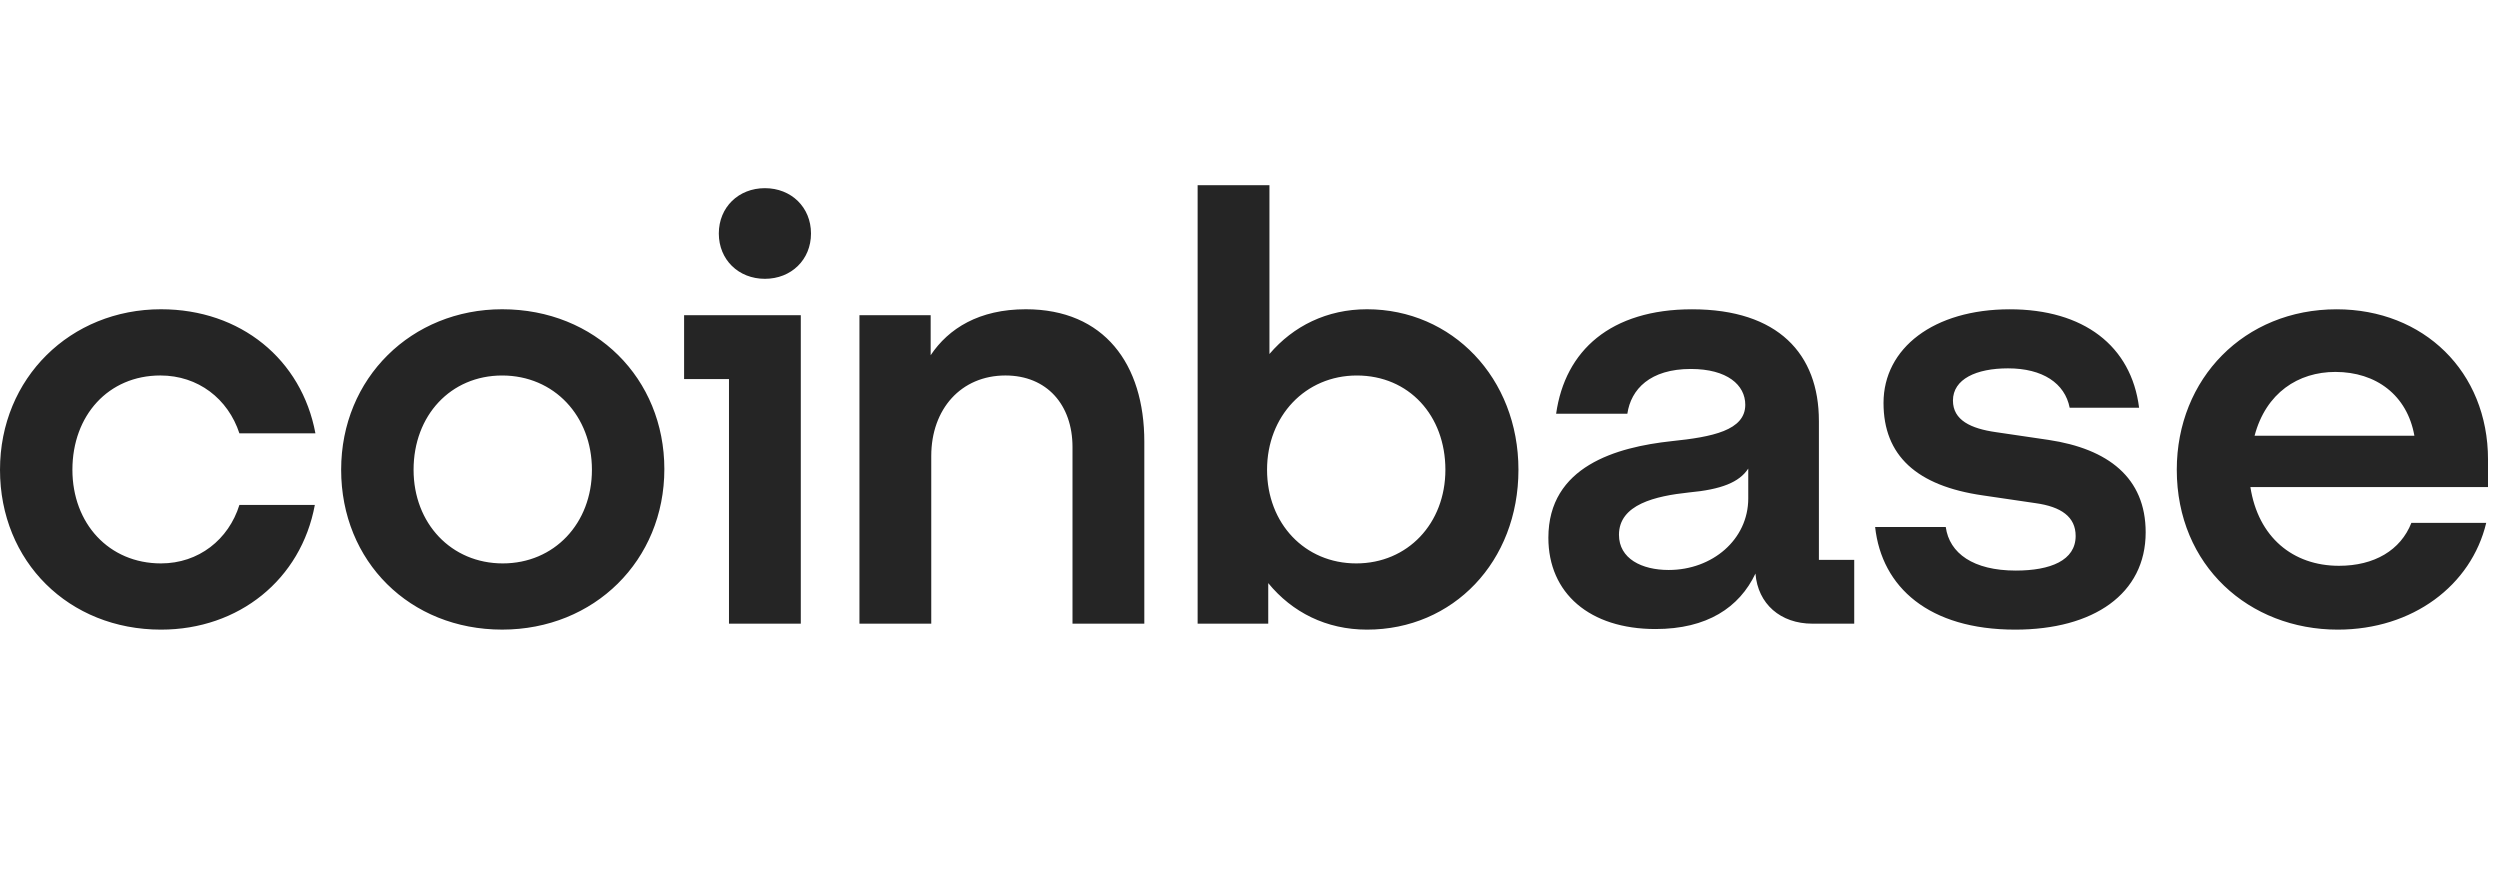
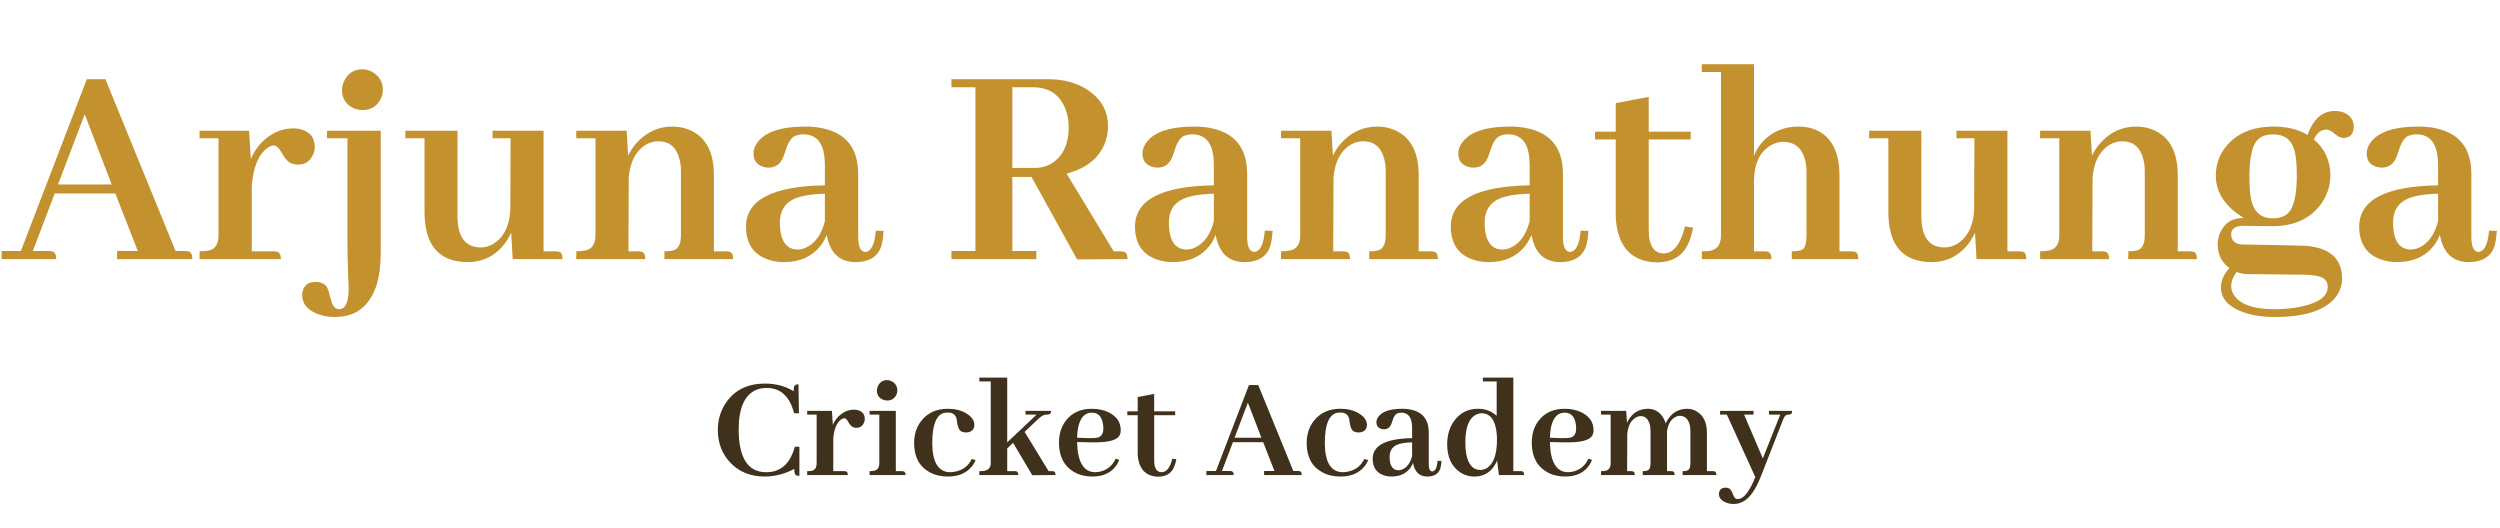
- <svg xmlns="http://www.w3.org/2000/svg" width="135" height="48" viewBox="0 0 135 48" fill="none">
-   <path d="M27.116 16.7C22.235 16.7 18.422 20.405 18.422 25.365C18.422 30.325 22.139 33.999 27.116 33.999C32.093 33.999 35.875 30.262 35.875 25.334C35.875 20.437 32.158 16.7 27.116 16.7ZM27.149 30.424C24.369 30.424 22.333 28.266 22.333 25.367C22.333 22.435 24.337 20.277 27.116 20.277C29.928 20.277 31.964 22.468 31.964 25.367C31.964 28.266 29.928 30.424 27.149 30.424ZM36.941 20.47H39.365V33.678H43.243V17.022H36.941V20.47ZM8.661 20.276C10.698 20.276 12.314 21.532 12.928 23.401H17.033C16.289 19.407 12.992 16.7 8.694 16.7C3.814 16.7 0 20.405 0 25.367C0 30.328 3.717 34 8.694 34C12.896 34 16.257 31.294 17.001 27.267H12.928C12.346 29.135 10.73 30.424 8.693 30.424C5.881 30.424 3.91 28.266 3.91 25.367C3.911 22.435 5.85 20.276 8.661 20.276ZM110.63 23.756L107.786 23.337C106.429 23.145 105.459 22.693 105.459 21.63C105.459 20.47 106.72 19.891 108.432 19.891C110.307 19.891 111.503 20.696 111.762 22.017H115.511C115.09 18.666 112.504 16.702 108.53 16.702C104.425 16.702 101.71 18.796 101.71 21.759C101.71 24.593 103.488 26.237 107.075 26.752L109.919 27.17C111.309 27.363 112.085 27.912 112.085 28.942C112.085 30.263 110.728 30.811 108.853 30.811C106.558 30.811 105.265 29.877 105.071 28.459H101.257C101.614 31.713 104.166 34 108.82 34C113.055 34 115.866 32.067 115.866 28.748C115.866 25.785 113.83 24.238 110.63 23.756ZM41.304 10.161C39.882 10.161 38.816 11.191 38.816 12.609C38.816 14.026 39.881 15.056 41.304 15.056C42.726 15.056 43.794 14.026 43.794 12.609C43.794 11.191 42.726 10.161 41.304 10.161ZM98.22 22.725C98.22 19.117 96.022 16.702 91.368 16.702C86.973 16.702 84.516 18.925 84.031 22.34H87.877C88.071 21.019 89.106 19.924 91.303 19.924C93.276 19.924 94.245 20.793 94.245 21.857C94.245 23.242 92.467 23.596 90.269 23.822C87.296 24.143 83.612 25.174 83.612 29.04C83.612 32.036 85.842 33.968 89.397 33.968C92.177 33.968 93.922 32.809 94.795 30.972C94.924 32.615 96.153 33.678 97.866 33.678H100.128V30.232H98.221V22.725H98.22ZM94.406 26.913C94.406 29.136 92.467 30.779 90.107 30.779C88.652 30.779 87.424 30.167 87.424 28.879C87.424 27.236 89.396 26.785 91.206 26.592C92.951 26.431 93.921 26.045 94.406 25.303V26.913ZM73.818 16.7C71.652 16.7 69.843 17.603 68.55 19.116V10H64.672V33.678H68.485V31.488C69.778 33.066 71.621 34 73.818 34C78.472 34 81.996 30.328 81.996 25.367C81.996 20.405 78.408 16.7 73.818 16.7ZM73.237 30.424C70.457 30.424 68.421 28.266 68.421 25.367C68.421 22.468 70.489 20.277 73.268 20.277C76.081 20.277 78.051 22.436 78.051 25.367C78.051 28.266 76.016 30.424 73.237 30.424ZM55.395 16.7C52.875 16.7 51.226 17.731 50.256 19.181V17.022H46.41V33.677H50.288V24.625C50.288 22.08 51.904 20.276 54.295 20.276C56.526 20.276 57.915 21.854 57.915 24.142V33.678H61.793V23.853C61.795 19.664 59.63 16.7 55.395 16.7ZM134.353 24.819C134.353 20.052 130.863 16.702 126.176 16.702C121.199 16.702 117.546 20.438 117.546 25.367C117.546 30.553 121.457 34 126.241 34C130.281 34 133.448 31.616 134.256 28.234H130.215C129.633 29.716 128.211 30.553 126.304 30.553C123.815 30.553 121.94 29.007 121.521 26.301H134.352V24.819H134.353ZM121.747 23.53C122.362 21.21 124.107 20.084 126.111 20.084C128.309 20.084 129.99 21.34 130.377 23.53H121.747Z" fill="#252525" />
+ <svg xmlns="http://www.w3.org/2000/svg" width="521" height="110" viewBox="0 0 521 110" fill="none">
+   <path d="M40.094 54H24.406V52.312H28.719L24.031 40.312H11.406L6.844 52.312H10.156C10.406 52.312 10.635 52.333 10.844 52.375C11.427 52.5 11.719 53.042 11.719 54H0.344V52.312H4.344L18.094 16.5H21.969L36.594 52.312H38.531C38.823 52.312 39.052 52.333 39.219 52.375C39.802 52.5 40.094 53.042 40.094 54ZM23.281 38.438L17.656 23.812L12.094 38.438H23.281ZM57.031 52.375C57.24 52.375 57.427 52.396 57.594 52.438C58.219 52.521 58.531 53.042 58.531 54H41.594V52.375C42.427 52.375 43.115 52.312 43.656 52.188C44.906 51.854 45.531 50.792 45.531 49V28.812H41.594V27.25H51.906L52.281 33.125C52.781 31.917 53.469 30.833 54.344 29.875C56.344 27.792 58.615 26.75 61.156 26.75C61.656 26.75 62.156 26.812 62.656 26.938C64.615 27.438 65.594 28.688 65.594 30.688C65.594 31.188 65.49 31.667 65.281 32.125C64.656 33.583 63.594 34.312 62.094 34.312C61.677 34.312 61.281 34.25 60.906 34.125C60.115 33.875 59.365 33.083 58.656 31.75C58.115 30.792 57.573 30.312 57.031 30.312C56.698 30.312 56.302 30.458 55.844 30.75C53.885 32.125 52.76 34.812 52.469 38.812V52.375H57.031ZM79.781 18.75C79.781 19.458 79.615 20.125 79.281 20.75C78.49 22.208 77.24 22.938 75.531 22.938C74.865 22.938 74.219 22.792 73.594 22.5C72.052 21.75 71.281 20.5 71.281 18.75C71.281 18.083 71.448 17.417 71.781 16.75C72.573 15.208 73.823 14.438 75.531 14.438C76.198 14.438 76.844 14.604 77.469 14.938C79.01 15.771 79.781 17.042 79.781 18.75ZM68.156 27.25H79.344V52.75C79.344 55.292 79.052 57.521 78.469 59.438C77.01 63.854 74.115 66.062 69.781 66.062C68.323 66.062 67.031 65.812 65.906 65.312C63.948 64.479 62.969 63.188 62.969 61.438C62.969 61.188 63.01 60.917 63.094 60.625C63.427 59.375 64.323 58.75 65.781 58.75C66.781 58.75 67.552 59.083 68.094 59.75C68.302 60.083 68.615 61.042 69.031 62.625C69.323 63.833 69.885 64.438 70.719 64.438C71.969 64.396 72.615 63.062 72.656 60.438C72.656 59.854 72.615 58.688 72.531 56.938C72.448 54.229 72.406 52.167 72.406 50.75V28.812H68.156V27.25ZM115.719 52.375C115.969 52.375 116.198 52.396 116.406 52.438C116.948 52.521 117.219 53.042 117.219 54H106.844L106.531 48.5C106.24 49.125 105.885 49.75 105.469 50.375C103.469 53.208 100.781 54.625 97.406 54.625C91.49 54.583 88.51 51.125 88.469 44.25V28.812H84.469V27.25H95.344V45.25C95.344 45.792 95.385 46.333 95.469 46.875C95.885 50 97.469 51.562 100.219 51.562C101.052 51.562 101.885 51.333 102.719 50.875C104.927 49.542 106.135 47.208 106.344 43.875L106.406 28.812H102.656V27.25H113.281V52.375H115.719ZM132.906 52.375C133.156 52.375 133.406 52.396 133.656 52.438C134.198 52.562 134.469 53.083 134.469 54H120.094V52.375C120.844 52.375 121.49 52.312 122.031 52.188C123.406 51.896 124.094 50.833 124.094 49V28.812H120.094V27.25H130.594L130.906 32.438C131.323 31.562 131.865 30.729 132.531 29.938C134.615 27.562 137.156 26.375 140.156 26.375C141.406 26.375 142.573 26.604 143.656 27.062C147.073 28.479 148.781 31.646 148.781 36.562V52.375H151.219C151.469 52.375 151.719 52.396 151.969 52.438C152.51 52.562 152.781 53.083 152.781 54H138.469V52.375C139.344 52.375 140.01 52.292 140.469 52.125C141.427 51.792 141.906 50.75 141.906 49V35.625C141.906 34.708 141.802 33.875 141.594 33.125C140.969 30.667 139.49 29.438 137.156 29.438C136.365 29.438 135.573 29.646 134.781 30.062C132.573 31.312 131.323 33.604 131.031 36.938L130.969 52.375H132.906ZM178.219 54.625C174.927 54.583 172.948 52.688 172.281 48.938C171.99 49.688 171.594 50.417 171.094 51.125C169.26 53.458 166.698 54.625 163.406 54.625C162.24 54.625 161.156 54.458 160.156 54.125C157.031 53.083 155.469 50.771 155.469 47.188C155.51 41.646 160.99 38.792 171.906 38.625V34.625C171.906 33.833 171.865 33.104 171.781 32.438C171.365 29.479 169.906 28 167.406 28C166.74 28 166.135 28.125 165.594 28.375C164.802 28.792 164.156 29.854 163.656 31.562C163.49 32.062 163.365 32.417 163.281 32.625C162.698 34.167 161.656 34.938 160.156 34.938C159.781 34.938 159.406 34.875 159.031 34.75C157.698 34.333 157.031 33.417 157.031 32C157.031 31.25 157.26 30.542 157.719 29.875C159.26 27.542 162.656 26.375 167.906 26.375C169.073 26.375 170.177 26.479 171.219 26.688C176.302 27.688 178.844 30.875 178.844 36.25V49.375C178.844 51.375 179.323 52.417 180.281 52.5C181.531 52.458 182.281 50.979 182.531 48.062L184.156 48.125C184.073 49.292 183.927 50.292 183.719 51.125C183.01 53.458 181.177 54.625 178.219 54.625ZM166.281 52C166.781 52 167.323 51.875 167.906 51.625C169.865 50.75 171.198 48.896 171.906 46.062V40.375C169.823 40.417 168.115 40.625 166.781 41C163.948 41.75 162.531 43.542 162.531 46.375C162.531 46.583 162.531 46.792 162.531 47C162.698 50.333 163.948 52 166.281 52ZM215.969 54H198.281V52.312H203.281V18.188H198.281V16.5H218.406C221.698 16.5 224.49 17.271 226.781 18.812C229.531 20.688 230.906 23.188 230.906 26.312C230.906 27.354 230.74 28.396 230.406 29.438C229.24 32.812 226.531 35.062 222.281 36.188L232.094 52.375H233.406C233.656 52.375 233.906 52.396 234.156 52.438C234.698 52.562 234.969 53.083 234.969 54L224.469 54.062L214.969 36.875H210.969V52.312H215.969V54ZM215.281 18.188H210.969V35H215.656C217.115 35 218.406 34.604 219.531 33.812C221.656 32.271 222.719 29.833 222.719 26.5C222.719 25.208 222.51 24 222.094 22.875C220.927 19.75 218.656 18.188 215.281 18.188ZM259.281 54.625C255.99 54.583 254.01 52.688 253.344 48.938C253.052 49.688 252.656 50.417 252.156 51.125C250.323 53.458 247.76 54.625 244.469 54.625C243.302 54.625 242.219 54.458 241.219 54.125C238.094 53.083 236.531 50.771 236.531 47.188C236.573 41.646 242.052 38.792 252.969 38.625V34.625C252.969 33.833 252.927 33.104 252.844 32.438C252.427 29.479 250.969 28 248.469 28C247.802 28 247.198 28.125 246.656 28.375C245.865 28.792 245.219 29.854 244.719 31.562C244.552 32.062 244.427 32.417 244.344 32.625C243.76 34.167 242.719 34.938 241.219 34.938C240.844 34.938 240.469 34.875 240.094 34.75C238.76 34.333 238.094 33.417 238.094 32C238.094 31.25 238.323 30.542 238.781 29.875C240.323 27.542 243.719 26.375 248.969 26.375C250.135 26.375 251.24 26.479 252.281 26.688C257.365 27.688 259.906 30.875 259.906 36.25V49.375C259.906 51.375 260.385 52.417 261.344 52.5C262.594 52.458 263.344 50.979 263.594 48.062L265.219 48.125C265.135 49.292 264.99 50.292 264.781 51.125C264.073 53.458 262.24 54.625 259.281 54.625ZM247.344 52C247.844 52 248.385 51.875 248.969 51.625C250.927 50.75 252.26 48.896 252.969 46.062V40.375C250.885 40.417 249.177 40.625 247.844 41C245.01 41.75 243.594 43.542 243.594 46.375C243.594 46.583 243.594 46.792 243.594 47C243.76 50.333 245.01 52 247.344 52ZM279.781 52.375C280.031 52.375 280.281 52.396 280.531 52.438C281.073 52.562 281.344 53.083 281.344 54H266.969V52.375C267.719 52.375 268.365 52.312 268.906 52.188C270.281 51.896 270.969 50.833 270.969 49V28.812H266.969V27.25H277.469L277.781 32.438C278.198 31.562 278.74 30.729 279.406 29.938C281.49 27.562 284.031 26.375 287.031 26.375C288.281 26.375 289.448 26.604 290.531 27.062C293.948 28.479 295.656 31.646 295.656 36.562V52.375H298.094C298.344 52.375 298.594 52.396 298.844 52.438C299.385 52.562 299.656 53.083 299.656 54H285.344V52.375C286.219 52.375 286.885 52.292 287.344 52.125C288.302 51.792 288.781 50.75 288.781 49V35.625C288.781 34.708 288.677 33.875 288.469 33.125C287.844 30.667 286.365 29.438 284.031 29.438C283.24 29.438 282.448 29.646 281.656 30.062C279.448 31.312 278.198 33.604 277.906 36.938L277.844 52.375H279.781ZM325.094 54.625C321.802 54.583 319.823 52.688 319.156 48.938C318.865 49.688 318.469 50.417 317.969 51.125C316.135 53.458 313.573 54.625 310.281 54.625C309.115 54.625 308.031 54.458 307.031 54.125C303.906 53.083 302.344 50.771 302.344 47.188C302.385 41.646 307.865 38.792 318.781 38.625V34.625C318.781 33.833 318.74 33.104 318.656 32.438C318.24 29.479 316.781 28 314.281 28C313.615 28 313.01 28.125 312.469 28.375C311.677 28.792 311.031 29.854 310.531 31.562C310.365 32.062 310.24 32.417 310.156 32.625C309.573 34.167 308.531 34.938 307.031 34.938C306.656 34.938 306.281 34.875 305.906 34.75C304.573 34.333 303.906 33.417 303.906 32C303.906 31.25 304.135 30.542 304.594 29.875C306.135 27.542 309.531 26.375 314.781 26.375C315.948 26.375 317.052 26.479 318.094 26.688C323.177 27.688 325.719 30.875 325.719 36.25V49.375C325.719 51.375 326.198 52.417 327.156 52.5C328.406 52.458 329.156 50.979 329.406 48.062L331.031 48.125C330.948 49.292 330.802 50.292 330.594 51.125C329.885 53.458 328.052 54.625 325.094 54.625ZM313.156 52C313.656 52 314.198 51.875 314.781 51.625C316.74 50.75 318.073 48.896 318.781 46.062V40.375C316.698 40.417 314.99 40.625 313.656 41C310.823 41.75 309.406 43.542 309.406 46.375C309.406 46.583 309.406 46.792 309.406 47C309.573 50.333 310.823 52 313.156 52ZM332.406 29.062V27.438H336.719V21.5L343.594 20.188V27.438H352.344V29.062H343.594V48C343.594 48.417 343.615 48.833 343.656 49.25C343.948 51.625 344.969 52.812 346.719 52.812C348.76 52.771 350.24 50.896 351.156 47.188L352.844 47.438C352.594 48.729 352.26 49.833 351.844 50.75C350.677 53.375 348.448 54.688 345.156 54.688C339.906 54.479 337.094 51.354 336.719 45.312V29.062H332.406ZM367.594 52.375C367.844 52.375 368.094 52.396 368.344 52.438C368.885 52.562 369.156 53.083 369.156 54H354.656V52.375C355.365 52.375 355.969 52.333 356.469 52.25C357.927 51.958 358.656 50.875 358.656 49V15H354.656V13.375H365.531V32.438C365.865 31.646 366.302 30.875 366.844 30.125C368.844 27.625 371.531 26.375 374.906 26.375C376.115 26.375 377.24 26.583 378.281 27C381.656 28.417 383.344 31.604 383.344 36.562V52.375H385.719C385.969 52.375 386.219 52.396 386.469 52.438C387.01 52.562 387.281 53.083 387.281 54H373.406V52.375C374.365 52.375 375.073 52.271 375.531 52.062C376.156 51.729 376.469 50.708 376.469 49V35.812C376.469 34.938 376.385 34.146 376.219 33.438C375.552 30.854 374.01 29.562 371.594 29.562C370.76 29.562 369.927 29.792 369.094 30.25C366.719 31.625 365.531 34.167 365.531 37.875V52.375H367.594ZM420.781 52.375C421.031 52.375 421.26 52.396 421.469 52.438C422.01 52.521 422.281 53.042 422.281 54H411.906L411.594 48.5C411.302 49.125 410.948 49.75 410.531 50.375C408.531 53.208 405.844 54.625 402.469 54.625C396.552 54.583 393.573 51.125 393.531 44.25V28.812H389.531V27.25H400.406V45.25C400.406 45.792 400.448 46.333 400.531 46.875C400.948 50 402.531 51.562 405.281 51.562C406.115 51.562 406.948 51.333 407.781 50.875C409.99 49.542 411.198 47.208 411.406 43.875L411.469 28.812H407.719V27.25H418.344V52.375H420.781ZM437.969 52.375C438.219 52.375 438.469 52.396 438.719 52.438C439.26 52.562 439.531 53.083 439.531 54H425.156V52.375C425.906 52.375 426.552 52.312 427.094 52.188C428.469 51.896 429.156 50.833 429.156 49V28.812H425.156V27.25H435.656L435.969 32.438C436.385 31.562 436.927 30.729 437.594 29.938C439.677 27.562 442.219 26.375 445.219 26.375C446.469 26.375 447.635 26.604 448.719 27.062C452.135 28.479 453.844 31.646 453.844 36.562V52.375H456.281C456.531 52.375 456.781 52.396 457.031 52.438C457.573 52.562 457.844 53.083 457.844 54H443.531V52.375C444.406 52.375 445.073 52.292 445.531 52.125C446.49 51.792 446.969 50.75 446.969 49V35.625C446.969 34.708 446.865 33.875 446.656 33.125C446.031 30.667 444.552 29.438 442.219 29.438C441.427 29.438 440.635 29.646 439.844 30.062C437.635 31.312 436.385 33.604 436.094 36.938L436.031 52.375H437.969ZM468.781 36.75C468.781 38.875 468.906 40.521 469.156 41.688C469.74 44.229 471.24 45.5 473.656 45.5C474.823 45.5 475.781 45.229 476.531 44.688C477.948 43.604 478.656 40.917 478.656 36.625C478.656 34.417 478.51 32.729 478.219 31.562C477.635 29.188 476.135 28 473.719 28C472.469 28 471.49 28.292 470.781 28.875C469.448 29.917 468.781 32.542 468.781 36.75ZM473.906 26.375C476.615 26.375 478.948 26.958 480.906 28.125C481.073 27.583 481.302 27.042 481.594 26.5C482.802 24.25 484.448 23.125 486.531 23.125C487.198 23.125 487.823 23.229 488.406 23.438C489.823 24.021 490.531 25.042 490.531 26.5C490.531 26.667 490.51 26.854 490.469 27.062C490.219 28.188 489.51 28.75 488.344 28.75C487.885 28.75 487.365 28.521 486.781 28.062C485.99 27.354 485.323 27 484.781 27C483.656 27.042 482.802 27.729 482.219 29.062C484.469 30.979 485.615 33.458 485.656 36.5C485.656 38.792 484.948 40.875 483.531 42.75C481.281 45.667 477.99 47.125 473.656 47.125H473.469L467.344 47.062C467.135 47.062 466.906 47.083 466.656 47.125C465.531 47.333 464.969 47.917 464.969 48.875C464.969 49 464.99 49.146 465.031 49.312C465.24 50.354 465.99 50.896 467.281 50.938L479.719 51.188C480.427 51.188 481.115 51.25 481.781 51.375C485.99 52.042 488.094 54.292 488.094 58.125C488.094 59.25 487.781 60.333 487.156 61.375C485.115 64.5 480.76 66.062 474.094 66.062C471.385 66.062 469.073 65.688 467.156 64.938C464.281 63.812 462.844 62.125 462.844 59.875C462.844 58.5 463.427 57.167 464.594 55.875C463.01 54.667 462.198 53.042 462.156 51C462.156 50.208 462.302 49.438 462.594 48.688C463.51 46.479 465.177 45.396 467.594 45.438C467.135 45.146 466.677 44.833 466.219 44.5C463.26 42.292 461.781 39.667 461.781 36.625C461.781 34.375 462.448 32.396 463.781 30.688C466.031 27.812 469.406 26.375 473.906 26.375ZM474.094 64.438C476.094 64.438 477.948 64.25 479.656 63.875C483.281 63.083 485.094 61.729 485.094 59.812C485.094 59.396 485.01 59.021 484.844 58.688C484.427 57.771 482.885 57.292 480.219 57.25L468.531 57.125C467.74 57.125 466.927 56.979 466.094 56.688C465.385 57.646 465.01 58.604 464.969 59.562C464.969 60.104 465.094 60.625 465.344 61.125C466.469 63.333 469.385 64.438 474.094 64.438ZM514.406 54.625C511.115 54.583 509.135 52.688 508.469 48.938C508.177 49.688 507.781 50.417 507.281 51.125C505.448 53.458 502.885 54.625 499.594 54.625C498.427 54.625 497.344 54.458 496.344 54.125C493.219 53.083 491.656 50.771 491.656 47.188C491.698 41.646 497.177 38.792 508.094 38.625V34.625C508.094 33.833 508.052 33.104 507.969 32.438C507.552 29.479 506.094 28 503.594 28C502.927 28 502.323 28.125 501.781 28.375C500.99 28.792 500.344 29.854 499.844 31.562C499.677 32.062 499.552 32.417 499.469 32.625C498.885 34.167 497.844 34.938 496.344 34.938C495.969 34.938 495.594 34.875 495.219 34.75C493.885 34.333 493.219 33.417 493.219 32C493.219 31.25 493.448 30.542 493.906 29.875C495.448 27.542 498.844 26.375 504.094 26.375C505.26 26.375 506.365 26.479 507.406 26.688C512.49 27.688 515.031 30.875 515.031 36.25V49.375C515.031 51.375 515.51 52.417 516.469 52.5C517.719 52.458 518.469 50.979 518.719 48.062L520.344 48.125C520.26 49.292 520.115 50.292 519.906 51.125C519.198 53.458 517.365 54.625 514.406 54.625ZM502.469 52C502.969 52 503.51 51.875 504.094 51.625C506.052 50.75 507.385 48.896 508.094 46.062V40.375C506.01 40.417 504.302 40.625 502.969 41C500.135 41.75 498.719 43.542 498.719 46.375C498.719 46.583 498.719 46.792 498.719 47C498.885 50.333 500.135 52 502.469 52Z" fill="#C3922E" />
+   <path d="M165.531 97.719C163.594 98.76 161.552 99.292 159.406 99.312C156.427 99.312 154.021 98.344 152.188 96.406C150.458 94.573 149.594 92.302 149.594 89.594C149.594 87.344 150.24 85.344 151.531 83.594C153.344 81.156 155.969 79.938 159.406 79.938C161.677 79.938 163.677 80.469 165.406 81.531C165.406 81.135 165.427 80.833 165.469 80.625C165.573 80.271 165.885 80.094 166.406 80.094L166.5 86.125H165.5C165.312 85.458 165.104 84.854 164.875 84.312C163.833 82 162.135 80.844 159.781 80.844C159.052 80.844 158.375 80.958 157.75 81.188C155.208 82.188 153.938 84.969 153.938 89.531C153.958 95.406 155.844 98.365 159.594 98.406C159.948 98.406 160.302 98.385 160.656 98.344C163.115 97.99 164.781 96.24 165.656 93.094H166.594V99.156C166.365 99.156 166.177 99.135 166.031 99.094C165.677 98.99 165.51 98.531 165.531 97.719ZM175.938 98.188C176.042 98.188 176.135 98.198 176.219 98.219C176.531 98.26 176.688 98.521 176.688 99H168.219V98.188C168.635 98.188 168.979 98.156 169.25 98.094C169.875 97.927 170.188 97.396 170.188 96.5V86.406H168.219V85.625H173.375L173.562 88.562C173.812 87.958 174.156 87.417 174.594 86.938C175.594 85.896 176.729 85.375 178 85.375C178.25 85.375 178.5 85.406 178.75 85.469C179.729 85.719 180.219 86.344 180.219 87.344C180.219 87.594 180.167 87.833 180.062 88.062C179.75 88.792 179.219 89.156 178.469 89.156C178.26 89.156 178.062 89.125 177.875 89.062C177.479 88.938 177.104 88.542 176.75 87.875C176.479 87.396 176.208 87.156 175.938 87.156C175.771 87.156 175.573 87.229 175.344 87.375C174.365 88.062 173.802 89.406 173.656 91.406V98.188H175.938ZM187.969 98.188C188.073 98.188 188.167 98.198 188.25 98.219C188.562 98.26 188.719 98.521 188.719 99H181.219V98.188C181.635 98.188 181.969 98.156 182.219 98.094C182.906 97.927 183.25 97.396 183.25 96.5V86.406H181.219V85.625H186.688V98.188H187.969ZM187 81.375C187 81.729 186.917 82.062 186.75 82.375C186.354 83.104 185.729 83.469 184.875 83.469C184.542 83.469 184.219 83.396 183.906 83.25C183.135 82.875 182.75 82.25 182.75 81.375C182.75 81.042 182.833 80.708 183 80.375C183.396 79.604 184.021 79.219 184.875 79.219C185.208 79.219 185.531 79.302 185.844 79.469C186.615 79.885 187 80.521 187 81.375ZM190.5 92.344C190.5 90.469 191.021 88.896 192.062 87.625C193.375 86 195.198 85.188 197.531 85.188C199.01 85.188 200.281 85.5 201.344 86.125C202.49 86.812 203.062 87.625 203.062 88.562C203.062 88.708 203.042 88.865 203 89.031C202.771 89.76 202.188 90.125 201.25 90.125C200.833 90.104 200.49 90.01 200.219 89.844C199.865 89.594 199.615 89.01 199.469 88.094C199.427 87.719 199.385 87.438 199.344 87.25C199.115 86.396 198.51 85.969 197.531 85.969C197.302 85.969 197.062 85.99 196.812 86.031C195.125 86.427 194.281 88.531 194.281 92.344C194.302 96.344 195.542 98.365 198 98.406C198.438 98.406 198.854 98.354 199.25 98.25C200.771 97.896 201.854 97.031 202.5 95.656L203.312 95.875C203.125 96.375 202.854 96.833 202.5 97.25C201.354 98.625 199.698 99.312 197.531 99.312C196.094 99.312 194.823 99.01 193.719 98.406C191.573 97.219 190.5 95.198 190.5 92.344ZM211.469 98.188C211.573 98.188 211.667 98.198 211.75 98.219C212.062 98.26 212.219 98.521 212.219 99H204.094V98.188C204.469 98.188 204.792 98.167 205.062 98.125C206 97.979 206.469 97.438 206.469 96.5V79.5H204.094V78.688H209.906V92.188L216.031 86.406H213.719V85.625H219.031C219.031 85.729 219.021 85.833 219 85.938C218.958 86.25 218.698 86.406 218.219 86.406C218.01 86.406 217.823 86.427 217.656 86.469C217.281 86.552 216.74 86.938 216.031 87.625L213.531 90L218.531 98.188H219.219C219.344 98.188 219.458 98.198 219.562 98.219C219.833 98.26 219.969 98.521 219.969 99L215.125 99.031L211.125 92.281L209.906 93.438V98.188H211.469ZM227.531 86C227.302 86 227.062 86.031 226.812 86.094C225.333 86.552 224.552 88.26 224.469 91.219L226.875 91.312C227.75 91.333 228.417 91.281 228.875 91.156C229.583 90.906 229.938 90.292 229.938 89.312C229.938 88.958 229.906 88.615 229.844 88.281C229.594 86.76 228.823 86 227.531 86ZM233.25 95.844C233.125 96.156 232.969 96.469 232.781 96.781C231.719 98.469 230 99.312 227.625 99.312C226.229 99.312 224.969 99 223.844 98.375C221.74 97.146 220.688 95.104 220.688 92.25C220.688 90.5 221.135 89.01 222.031 87.781C223.302 86.052 225.135 85.188 227.531 85.188C228.844 85.188 230.021 85.438 231.062 85.938C232.729 86.771 233.562 88.01 233.562 89.656C233.562 90.115 233.458 90.51 233.25 90.844C232.625 91.802 230.75 92.25 227.625 92.188L224.469 92.125C224.469 92.146 224.469 92.167 224.469 92.188C224.573 96.333 225.844 98.406 228.281 98.406C228.74 98.406 229.188 98.333 229.625 98.188C230.938 97.771 231.896 96.906 232.5 95.594L233.25 95.844ZM234.938 86.531V85.719H237.094V82.75L240.531 82.094V85.719H244.906V86.531H240.531V96C240.531 96.208 240.542 96.417 240.562 96.625C240.708 97.812 241.219 98.406 242.094 98.406C243.115 98.385 243.854 97.448 244.312 95.594L245.156 95.719C245.031 96.365 244.865 96.917 244.656 97.375C244.073 98.688 242.958 99.344 241.312 99.344C238.688 99.24 237.281 97.677 237.094 94.656V86.531H234.938ZM271.281 99H263.438V98.156H265.594L263.25 92.156H256.938L254.656 98.156H256.312C256.438 98.156 256.552 98.167 256.656 98.188C256.948 98.25 257.094 98.521 257.094 99H251.406V98.156H253.406L260.281 80.25H262.219L269.531 98.156H270.5C270.646 98.156 270.76 98.167 270.844 98.188C271.135 98.25 271.281 98.521 271.281 99ZM262.875 91.219L260.062 83.906L257.281 91.219H262.875ZM272.312 92.344C272.312 90.469 272.833 88.896 273.875 87.625C275.188 86 277.01 85.188 279.344 85.188C280.823 85.188 282.094 85.5 283.156 86.125C284.302 86.812 284.875 87.625 284.875 88.562C284.875 88.708 284.854 88.865 284.812 89.031C284.583 89.76 284 90.125 283.062 90.125C282.646 90.104 282.302 90.01 282.031 89.844C281.677 89.594 281.427 89.01 281.281 88.094C281.24 87.719 281.198 87.438 281.156 87.25C280.927 86.396 280.323 85.969 279.344 85.969C279.115 85.969 278.875 85.99 278.625 86.031C276.938 86.427 276.094 88.531 276.094 92.344C276.115 96.344 277.354 98.365 279.812 98.406C280.25 98.406 280.667 98.354 281.062 98.25C282.583 97.896 283.667 97.031 284.312 95.656L285.125 95.875C284.938 96.375 284.667 96.833 284.312 97.25C283.167 98.625 281.51 99.312 279.344 99.312C277.906 99.312 276.635 99.01 275.531 98.406C273.385 97.219 272.312 95.198 272.312 92.344ZM297.438 99.312C295.792 99.292 294.802 98.344 294.469 96.469C294.323 96.844 294.125 97.208 293.875 97.562C292.958 98.729 291.677 99.312 290.031 99.312C289.448 99.312 288.906 99.229 288.406 99.062C286.844 98.542 286.062 97.385 286.062 95.594C286.083 92.823 288.823 91.396 294.281 91.312V89.312C294.281 88.917 294.26 88.552 294.219 88.219C294.01 86.74 293.281 86 292.031 86C291.698 86 291.396 86.062 291.125 86.188C290.729 86.396 290.406 86.927 290.156 87.781C290.073 88.031 290.01 88.208 289.969 88.312C289.677 89.083 289.156 89.469 288.406 89.469C288.219 89.469 288.031 89.438 287.844 89.375C287.177 89.167 286.844 88.708 286.844 88C286.844 87.625 286.958 87.271 287.188 86.938C287.958 85.771 289.656 85.188 292.281 85.188C292.865 85.188 293.417 85.24 293.938 85.344C296.479 85.844 297.75 87.438 297.75 90.125V96.688C297.75 97.688 297.99 98.208 298.469 98.25C299.094 98.229 299.469 97.49 299.594 96.031L300.406 96.062C300.365 96.646 300.292 97.146 300.188 97.562C299.833 98.729 298.917 99.312 297.438 99.312ZM291.469 98C291.719 98 291.99 97.938 292.281 97.812C293.26 97.375 293.927 96.448 294.281 95.031V92.188C293.24 92.208 292.385 92.312 291.719 92.5C290.302 92.875 289.594 93.771 289.594 95.188C289.594 95.292 289.594 95.396 289.594 95.5C289.677 97.167 290.302 98 291.469 98ZM312.375 99L312 95.969C311.938 96.135 311.854 96.312 311.75 96.5C310.792 98.375 309.292 99.312 307.25 99.312C306.104 99.312 305.062 98.979 304.125 98.312C302.438 97.083 301.594 95.177 301.594 92.594C301.594 90.677 302.083 89.042 303.062 87.688C304.292 86.021 305.938 85.188 308 85.188C309.542 85.188 310.844 85.677 311.906 86.656V79.5H309.031V78.688H315.375V98.188H316.844C317.01 98.188 317.146 98.198 317.25 98.219C317.5 98.281 317.625 98.542 317.625 99H312.375ZM305.375 92.219C305.375 93.073 305.438 93.854 305.562 94.562C305.979 96.812 306.958 97.938 308.5 97.938C309.062 97.938 309.573 97.771 310.031 97.438C311.323 96.479 311.969 94.542 311.969 91.625C311.969 90.625 311.875 89.74 311.688 88.969C311.208 87.073 310.25 86.125 308.812 86.125C308.333 86.125 307.875 86.25 307.438 86.5C306.062 87.312 305.375 89.219 305.375 92.219ZM326.062 86C325.833 86 325.594 86.031 325.344 86.094C323.865 86.552 323.083 88.26 323 91.219L325.406 91.312C326.281 91.333 326.948 91.281 327.406 91.156C328.115 90.906 328.469 90.292 328.469 89.312C328.469 88.958 328.438 88.615 328.375 88.281C328.125 86.76 327.354 86 326.062 86ZM331.781 95.844C331.656 96.156 331.5 96.469 331.312 96.781C330.25 98.469 328.531 99.312 326.156 99.312C324.76 99.312 323.5 99 322.375 98.375C320.271 97.146 319.219 95.104 319.219 92.25C319.219 90.5 319.667 89.01 320.562 87.781C321.833 86.052 323.667 85.188 326.062 85.188C327.375 85.188 328.552 85.438 329.594 85.938C331.26 86.771 332.094 88.01 332.094 89.656C332.094 90.115 331.99 90.51 331.781 90.844C331.156 91.802 329.281 92.25 326.156 92.188L323 92.125C323 92.146 323 92.167 323 92.188C323.104 96.333 324.375 98.406 326.812 98.406C327.271 98.406 327.719 98.333 328.156 98.188C329.469 97.771 330.427 96.906 331.031 95.594L331.781 95.844ZM339.938 98.188C340.042 98.188 340.135 98.198 340.219 98.219C340.531 98.26 340.688 98.521 340.688 99H333.656V98.188C334.031 98.188 334.354 98.156 334.625 98.094C335.312 97.948 335.656 97.417 335.656 96.5V86.406H333.656V85.625H338.906L339.062 88.125C339.146 87.958 339.229 87.792 339.312 87.625C340.25 86 341.635 85.188 343.469 85.188C343.823 85.188 344.167 85.24 344.5 85.344C345.792 85.74 346.667 86.708 347.125 88.25C347.146 88.188 347.177 88.115 347.219 88.031C348.198 86.135 349.667 85.188 351.625 85.188C352.354 85.188 353.031 85.385 353.656 85.781C355.031 86.635 355.719 88.094 355.719 90.156V98.188H356.906C357.031 98.188 357.156 98.198 357.281 98.219C357.552 98.281 357.688 98.542 357.688 99H350.656V98.188C351.115 98.188 351.458 98.135 351.688 98.031C352.083 97.865 352.281 97.354 352.281 96.5V89.812C352.281 89.25 352.208 88.729 352.062 88.25C351.688 87.188 351.021 86.656 350.062 86.656C349.792 86.656 349.521 86.719 349.25 86.844C348.25 87.323 347.635 88.333 347.406 89.875V90.281V98.188H348.219C348.344 98.188 348.469 98.198 348.594 98.219C348.865 98.281 349 98.542 349 99H342.344V98.188C342.802 98.188 343.146 98.135 343.375 98.031C343.771 97.865 343.969 97.354 343.969 96.5V89.812C343.969 89.229 343.896 88.708 343.75 88.25C343.396 87.229 342.792 86.719 341.938 86.719C341.604 86.719 341.271 86.812 340.938 87C339.875 87.604 339.271 88.76 339.125 90.469L339.094 98.188H339.938ZM362.062 104C362.292 104 362.521 103.958 362.75 103.875C363.729 103.5 364.75 102.021 365.812 99.438L359.875 86.406H358.469V85.625H365.438V86.406H363.469L367.375 95.531L371 86.406H368.656V85.625H373.469C373.469 85.771 373.458 85.896 373.438 86C373.375 86.271 373.125 86.406 372.688 86.406C372.583 86.406 372.49 86.417 372.406 86.438C372.115 86.5 371.854 86.812 371.625 87.375L366.969 99.281C366.552 100.344 366.115 101.25 365.656 102C364.469 104.021 363.021 105.031 361.312 105.031C360.667 105.031 360.073 104.906 359.531 104.656C358.656 104.24 358.219 103.667 358.219 102.938C358.219 102.812 358.24 102.677 358.281 102.531C358.469 101.927 358.917 101.625 359.625 101.625C359.958 101.625 360.24 101.708 360.469 101.875C360.698 102.042 360.948 102.479 361.219 103.188C361.427 103.729 361.708 104 362.062 104Z" fill="#40311C" />
</svg>
